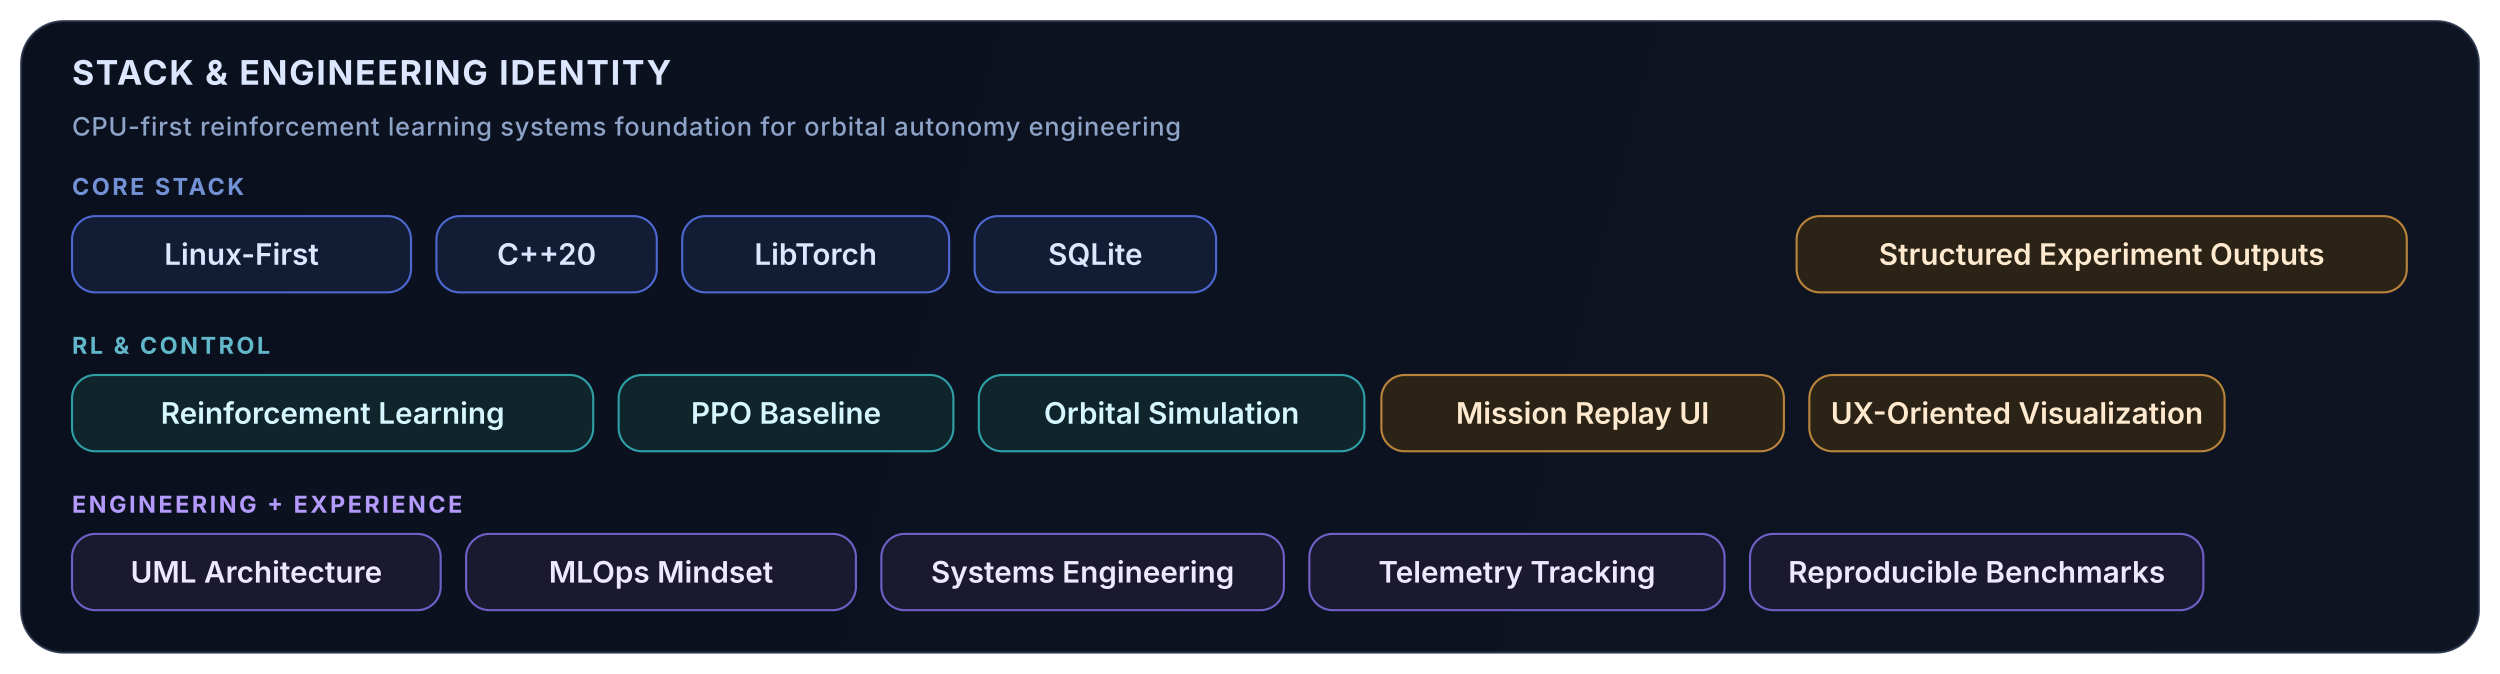
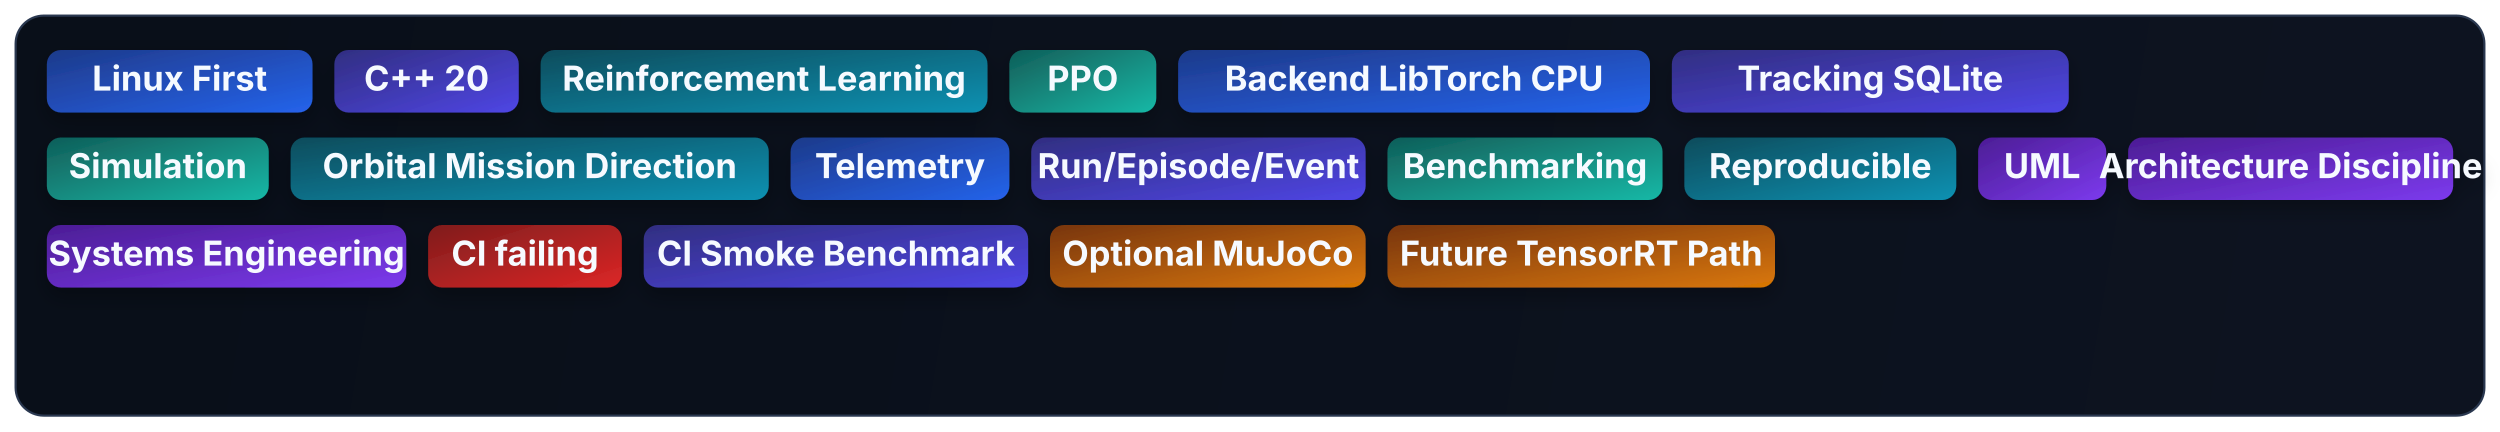
- <svg xmlns="http://www.w3.org/2000/svg" width="1180" height="318" viewBox="0 0 1180 318" fill="none" role="img" aria-labelledby="title desc">
+ <svg xmlns="http://www.w3.org/2000/svg" width="1600" height="276" viewBox="0 0 1600 276" fill="none" role="img" aria-labelledby="title desc">
  <defs>
-     <linearGradient id="panel" x1="12" y1="12" x2="1168" y2="306" gradientUnits="userSpaceOnUse">
-       <stop stop-color="#0A101D" />
-       <stop offset="1" stop-color="#0E1422" />
+     <linearGradient id="panelBg" x1="80" y1="18" x2="1520" y2="258" gradientUnits="userSpaceOnUse">
+       <stop stop-color="#090F19" />
+       <stop offset="1" stop-color="#0D1320" />
+     </linearGradient>
+     <filter id="softShadow" x="-20%" y="-40%" width="140%" height="180%" color-interpolation-filters="sRGB">
+       <feDropShadow dx="0" dy="6" stdDeviation="6" flood-color="#000000" flood-opacity="0.28" />
+     </filter>
+     <linearGradient id="gBlue" x1="0" y1="0" x2="1" y2="1">
+       <stop stop-color="#1E3A8A" />
+       <stop offset="1" stop-color="#2563EB" />
+     </linearGradient>
+     <linearGradient id="gIndigo" x1="0" y1="0" x2="1" y2="1">
+       <stop stop-color="#312E81" />
+       <stop offset="1" stop-color="#4F46E5" />
+     </linearGradient>
+     <linearGradient id="gCyan" x1="0" y1="0" x2="1" y2="1">
+       <stop stop-color="#0F4C5C" />
+       <stop offset="1" stop-color="#0891B2" />
+     </linearGradient>
+     <linearGradient id="gTeal" x1="0" y1="0" x2="1" y2="1">
+       <stop stop-color="#115E59" />
+       <stop offset="1" stop-color="#14B8A6" />
+     </linearGradient>
+     <linearGradient id="gPurple" x1="0" y1="0" x2="1" y2="1">
+       <stop stop-color="#4C1D95" />
+       <stop offset="1" stop-color="#7C3AED" />
+     </linearGradient>
+     <linearGradient id="gAmber" x1="0" y1="0" x2="1" y2="1">
+       <stop stop-color="#78350F" />
+       <stop offset="1" stop-color="#D97706" />
+     </linearGradient>
+     <linearGradient id="gRed" x1="0" y1="0" x2="1" y2="1">
+       <stop stop-color="#7F1D1D" />
+       <stop offset="1" stop-color="#DC2626" />
    </linearGradient>
  </defs>
-   <rect x="10" y="10" width="1160" height="298" rx="20" fill="url(#panel)" stroke="#243046" stroke-opacity="0.9" />
-   <text x="34" y="40" fill="#DCE7FF" font-family="Inter, Segoe UI, Arial" font-size="16" font-weight="700" letter-spacing="0.8">STACK &amp; ENGINEERING IDENTITY</text>
-   <text x="34" y="64" fill="#8EA3C8" font-family="Inter, Segoe UI, Arial" font-size="12" font-weight="500" letter-spacing="0.35">CPU-first reinforcement learning systems foundation for orbital autonomy engineering</text>
-   <text x="34" y="92" fill="#7392D6" font-family="Inter, Segoe UI, Arial" font-size="11" font-weight="700" letter-spacing="1.2">CORE STACK</text>
-   <rect x="34" y="102" width="160" height="36" rx="11" fill="#121C35" stroke="#4D68D1" />
-   <text x="114" y="125" text-anchor="middle" fill="#DCE6FF" font-family="Inter, Segoe UI, Arial" font-size="14" font-weight="600">Linux-First</text>
-   <rect x="206" y="102" width="104" height="36" rx="11" fill="#121C35" stroke="#4D68D1" />
-   <text x="258" y="125" text-anchor="middle" fill="#DCE6FF" font-family="Inter, Segoe UI, Arial" font-size="14" font-weight="600">C++20</text>
-   <rect x="322" y="102" width="126" height="36" rx="11" fill="#121C35" stroke="#4D68D1" />
-   <text x="385" y="125" text-anchor="middle" fill="#DCE6FF" font-family="Inter, Segoe UI, Arial" font-size="14" font-weight="600">LibTorch</text>
-   <rect x="460" y="102" width="114" height="36" rx="11" fill="#121C35" stroke="#4D68D1" />
-   <text x="517" y="125" text-anchor="middle" fill="#DCE6FF" font-family="Inter, Segoe UI, Arial" font-size="14" font-weight="600">SQLite</text>
-   <text x="34" y="167" fill="#62B8CA" font-family="Inter, Segoe UI, Arial" font-size="11" font-weight="700" letter-spacing="1.2">RL &amp; CONTROL</text>
-   <rect x="34" y="177" width="246" height="36" rx="11" fill="#10242B" stroke="#2F9FA7" />
-   <text x="157" y="200" text-anchor="middle" fill="#D6F7FF" font-family="Inter, Segoe UI, Arial" font-size="14" font-weight="600">Reinforcement Learning</text>
-   <rect x="292" y="177" width="158" height="36" rx="11" fill="#10242B" stroke="#2F9FA7" />
-   <text x="371" y="200" text-anchor="middle" fill="#D6F7FF" font-family="Inter, Segoe UI, Arial" font-size="14" font-weight="600">PPO Baseline</text>
-   <rect x="462" y="177" width="182" height="36" rx="11" fill="#10242B" stroke="#2F9FA7" />
-   <text x="553" y="200" text-anchor="middle" fill="#D6F7FF" font-family="Inter, Segoe UI, Arial" font-size="14" font-weight="600">Orbital Simulation</text>
-   <text x="34" y="242" fill="#B59AFD" font-family="Inter, Segoe UI, Arial" font-size="11" font-weight="700" letter-spacing="1.2">ENGINEERING + EXPERIENCE</text>
-   <rect x="34" y="252" width="174" height="36" rx="11" fill="#1A1930" stroke="#6F60C7" />
-   <text x="121" y="275" text-anchor="middle" fill="#EFE9FF" font-family="Inter, Segoe UI, Arial" font-size="14" font-weight="600">UML Architecture</text>
-   <rect x="220" y="252" width="184" height="36" rx="11" fill="#1A1930" stroke="#6F60C7" />
-   <text x="312" y="275" text-anchor="middle" fill="#EFE9FF" font-family="Inter, Segoe UI, Arial" font-size="14" font-weight="600">MLOps Mindset</text>
-   <rect x="416" y="252" width="190" height="36" rx="11" fill="#1A1930" stroke="#6F60C7" />
-   <text x="511" y="275" text-anchor="middle" fill="#EFE9FF" font-family="Inter, Segoe UI, Arial" font-size="14" font-weight="600">Systems Engineering</text>
-   <rect x="618" y="252" width="196" height="36" rx="11" fill="#1A1930" stroke="#6F60C7" />
-   <text x="716" y="275" text-anchor="middle" fill="#EFE9FF" font-family="Inter, Segoe UI, Arial" font-size="14" font-weight="600">Telemetry Tracking</text>
-   <rect x="826" y="252" width="214" height="36" rx="11" fill="#1A1930" stroke="#6F60C7" />
-   <text x="933" y="275" text-anchor="middle" fill="#EFE9FF" font-family="Inter, Segoe UI, Arial" font-size="14" font-weight="600">Reproducible Benchmarks</text>
-   <rect x="652" y="177" width="190" height="36" rx="11" fill="#2B2316" stroke="#B9843B" />
-   <text x="747" y="200" text-anchor="middle" fill="#FFEACF" font-family="Inter, Segoe UI, Arial" font-size="14" font-weight="600">Mission Replay UI</text>
-   <rect x="854" y="177" width="196" height="36" rx="11" fill="#2B2316" stroke="#B9843B" />
-   <text x="952" y="200" text-anchor="middle" fill="#FFEACF" font-family="Inter, Segoe UI, Arial" font-size="14" font-weight="600">UX-Oriented Visualization</text>
-   <rect x="848" y="102" width="288" height="36" rx="11" fill="#2B2316" stroke="#B9843B" />
-   <text x="992" y="125" text-anchor="middle" fill="#FFEACF" font-family="Inter, Segoe UI, Arial" font-size="14" font-weight="600">Structured Experiment Outputs</text>
+   <rect x="10" y="10" width="1580" height="256" rx="18" fill="url(#panelBg)" stroke="#2A3850" stroke-width="1.4" />
+   <g font-family="Inter, Segoe UI, Arial, sans-serif" font-size="22" font-weight="700" fill="#F6FAFF" filter="url(#softShadow)">
+     <rect x="30" y="32" width="170" height="40" rx="9" fill="url(#gBlue)" />
+     <text x="115" y="58" text-anchor="middle">Linux First</text>
+     <rect x="214" y="32" width="118" height="40" rx="9" fill="url(#gIndigo)" />
+     <text x="273" y="58" text-anchor="middle">C++ 20</text>
+     <rect x="346" y="32" width="286" height="40" rx="9" fill="url(#gCyan)" />
+     <text x="489" y="58" text-anchor="middle">Reinforcement Learning</text>
+     <rect x="646" y="32" width="94" height="40" rx="9" fill="url(#gTeal)" />
+     <text x="693" y="58" text-anchor="middle">PPO</text>
+     <rect x="754" y="32" width="302" height="40" rx="9" fill="url(#gBlue)" />
+     <text x="905" y="58" text-anchor="middle">Backend LibTorch CPU</text>
+     <rect x="1070" y="32" width="254" height="40" rx="9" fill="url(#gIndigo)" />
+     <text x="1197" y="58" text-anchor="middle">Tracking SQLite</text>
+     <rect x="30" y="88" width="142" height="40" rx="9" fill="url(#gTeal)" />
+     <text x="101" y="114" text-anchor="middle">Simulation</text>
+     <rect x="186" y="88" width="306" height="40" rx="9" fill="url(#gCyan)" />
+     <text x="339" y="114" text-anchor="middle">Orbital Mission Direction</text>
+     <rect x="506" y="88" width="140" height="40" rx="9" fill="url(#gBlue)" />
+     <text x="576" y="114" text-anchor="middle">Telemetry</text>
+     <rect x="660" y="88" width="214" height="40" rx="9" fill="url(#gIndigo)" />
+     <text x="767" y="114" text-anchor="middle">Run/Episode/Event</text>
+     <rect x="888" y="88" width="176" height="40" rx="9" fill="url(#gTeal)" />
+     <text x="976" y="114" text-anchor="middle">Benchmarking</text>
+     <rect x="1078" y="88" width="174" height="40" rx="9" fill="url(#gCyan)" />
+     <text x="1165" y="114" text-anchor="middle">Reproducible</text>
+     <rect x="1266" y="88" width="82" height="40" rx="9" fill="url(#gPurple)" />
+     <text x="1307" y="114" text-anchor="middle">UML</text>
+     <rect x="1362" y="88" width="208" height="40" rx="9" fill="url(#gPurple)" />
+     <text x="1466" y="114" text-anchor="middle">Architecture Discipline</text>
+     <rect x="30" y="144" width="230" height="40" rx="9" fill="url(#gPurple)" />
+     <text x="145" y="170" text-anchor="middle">Systems Engineering</text>
+     <rect x="274" y="144" width="124" height="40" rx="9" fill="url(#gRed)" />
+     <text x="336" y="170" text-anchor="middle">CI failing</text>
+     <rect x="412" y="144" width="246" height="40" rx="9" fill="url(#gIndigo)" />
+     <text x="535" y="170" text-anchor="middle">CI Smoke Benchmark</text>
+     <rect x="672" y="144" width="202" height="40" rx="9" fill="url(#gAmber)" />
+     <text x="773" y="170" text-anchor="middle">Optional MuJoCo</text>
+     <rect x="888" y="144" width="248" height="40" rx="9" fill="url(#gAmber)" />
+     <text x="1012" y="170" text-anchor="middle">Future TensorRT Path</text>
+   </g>
</svg>
